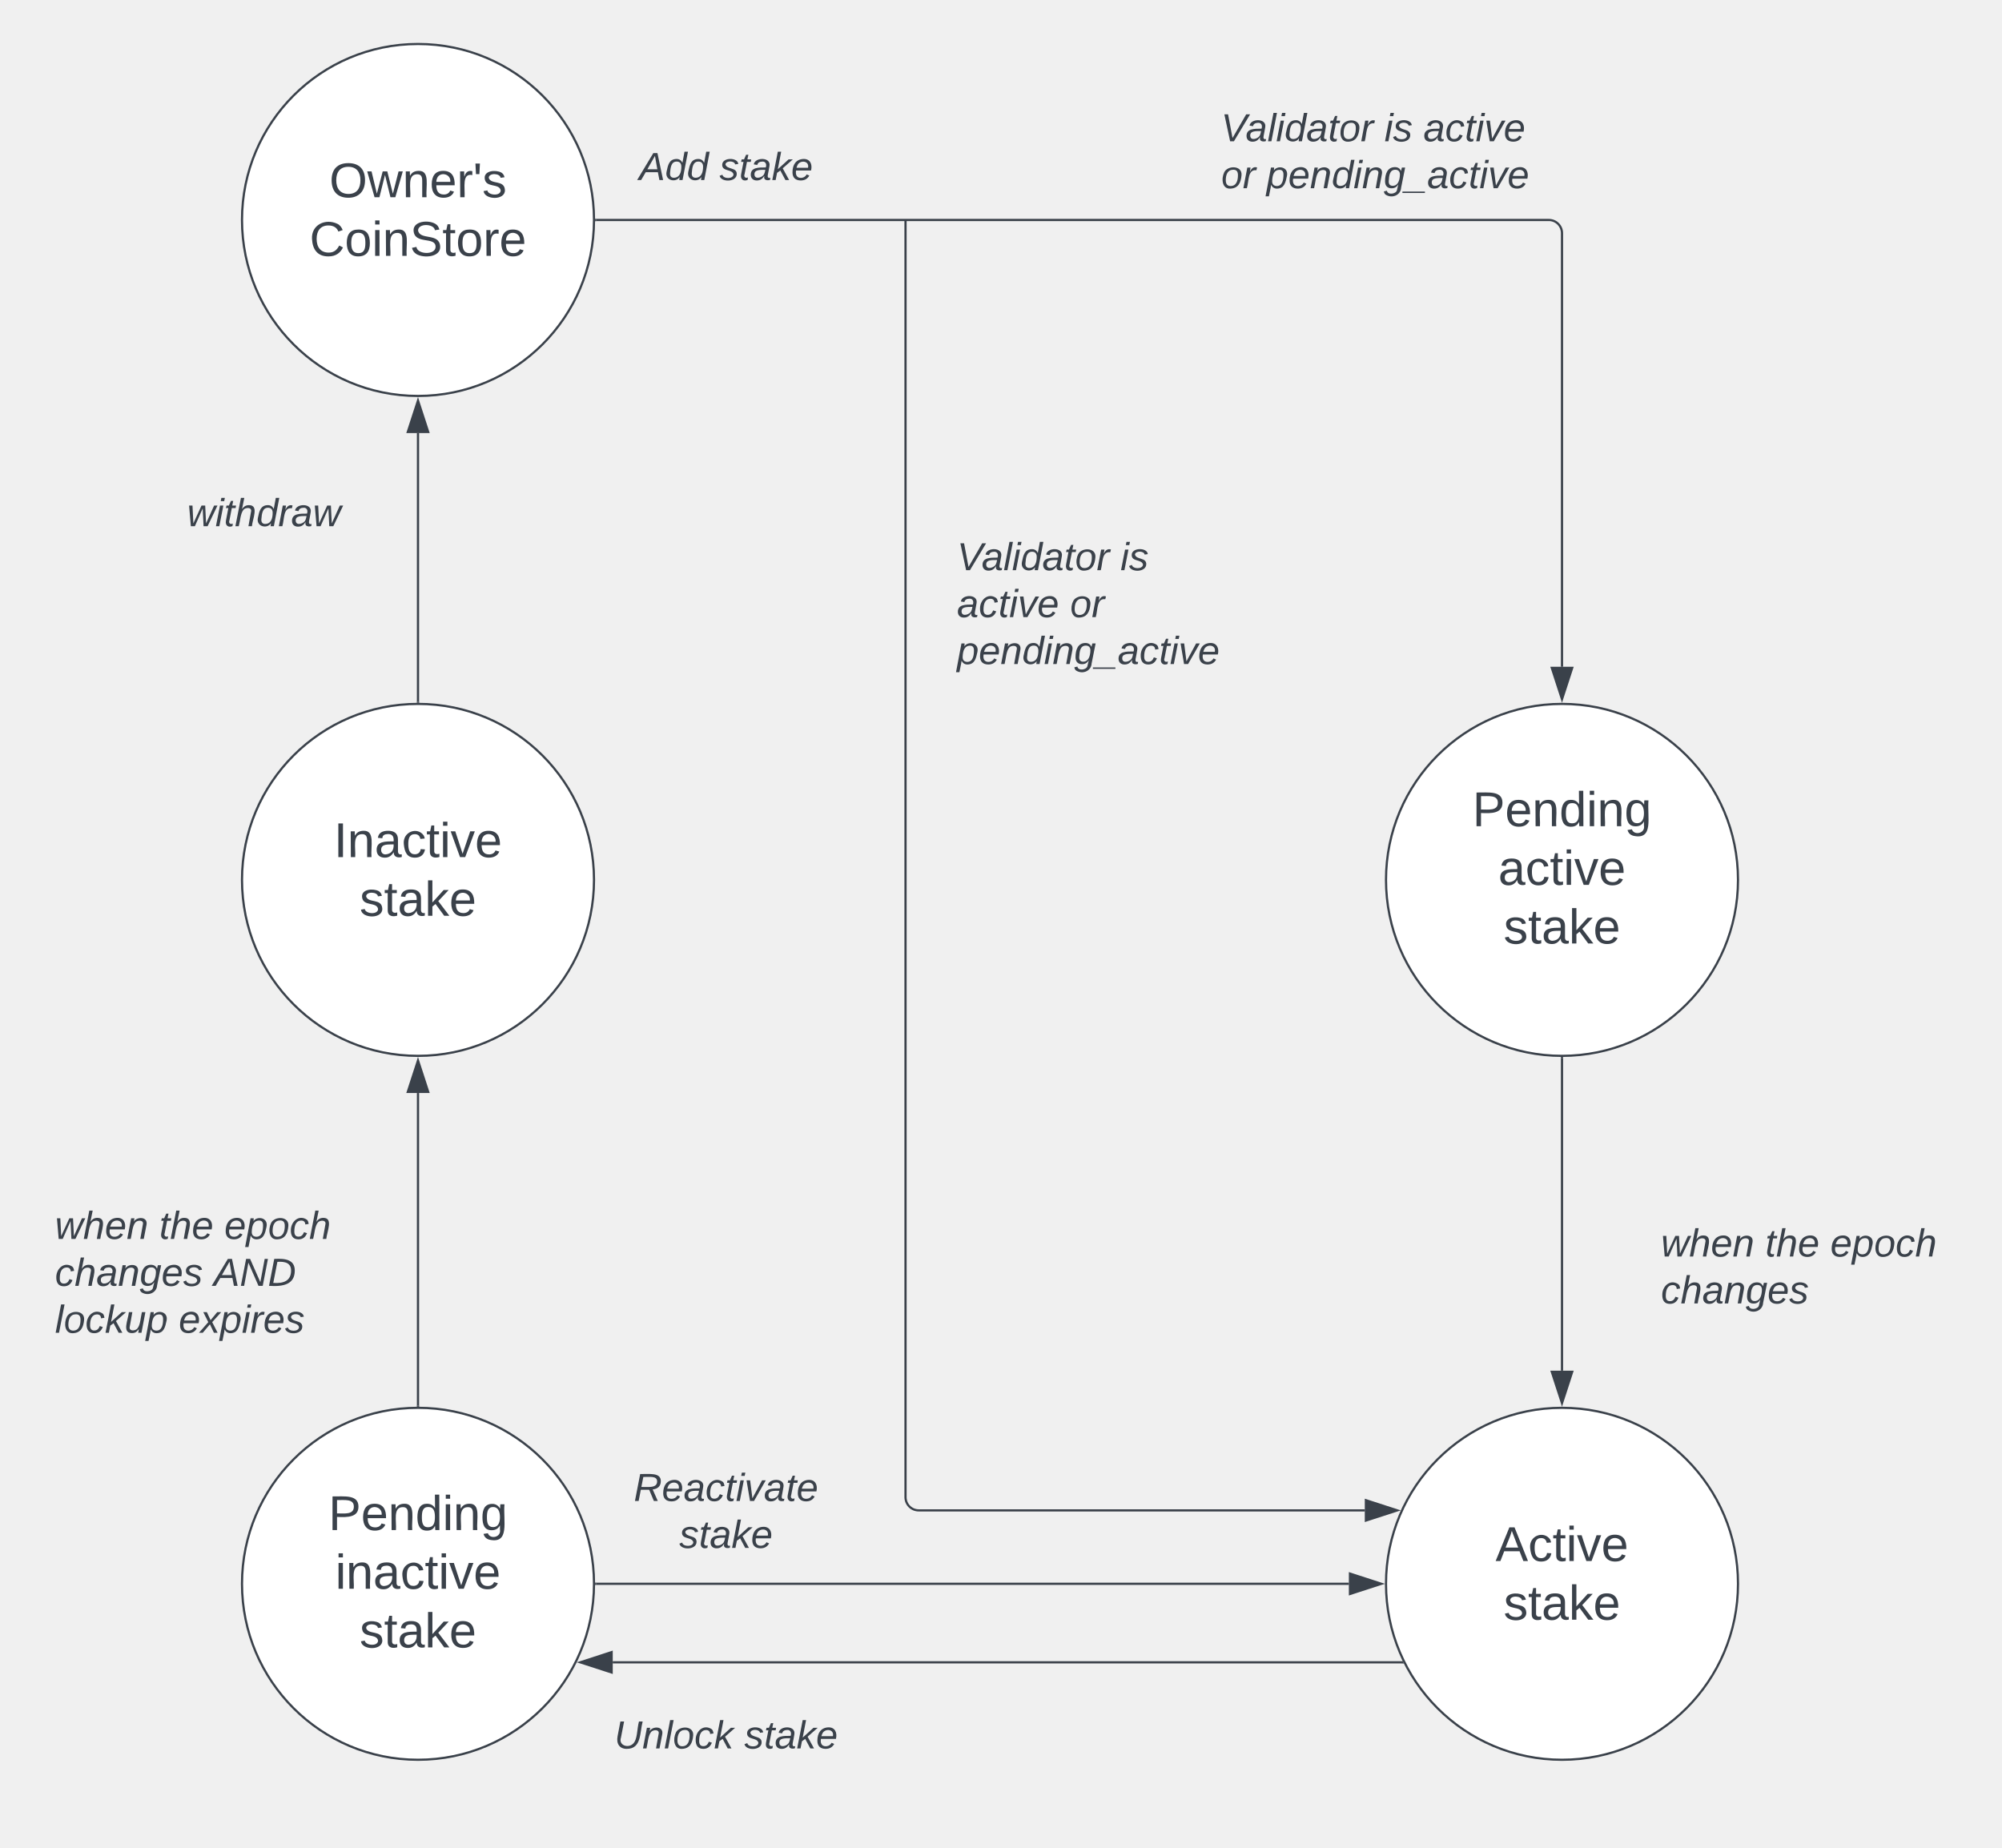
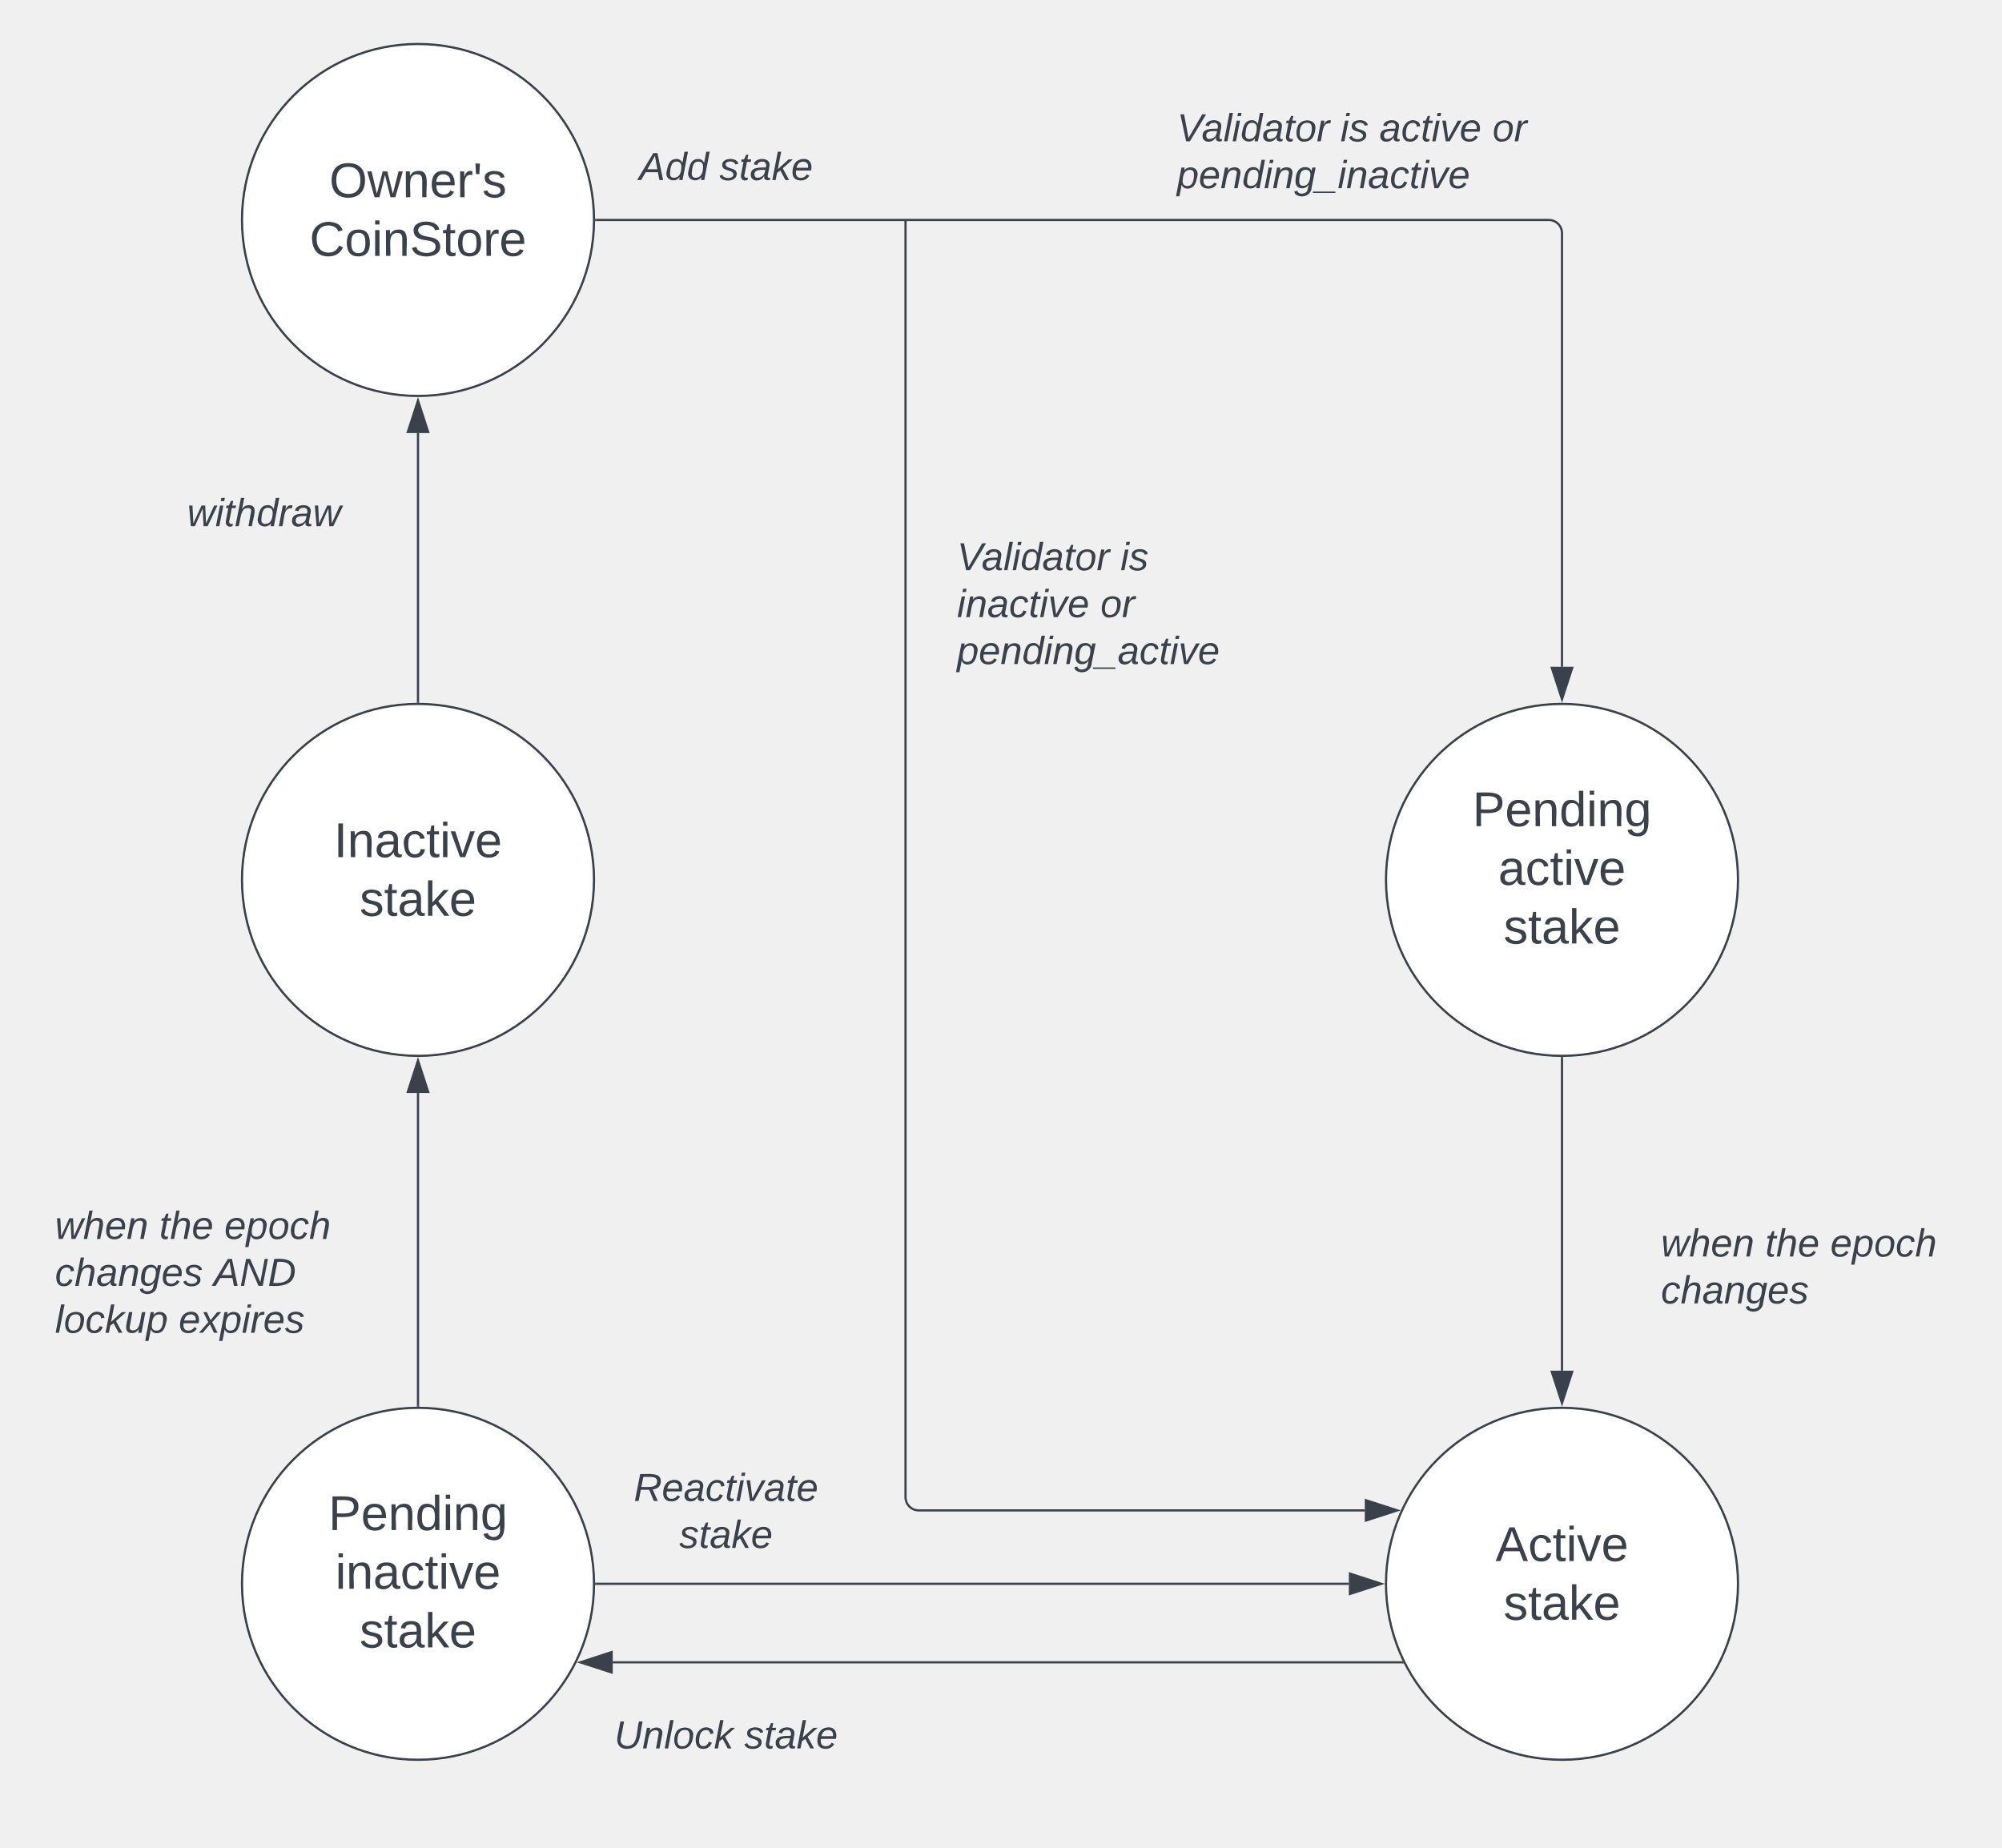
<svg xmlns="http://www.w3.org/2000/svg" xmlns:ns1="lucid" xmlns:xlink="http://www.w3.org/1999/xlink" width="910" height="840">
  <g transform="translate(-430 -160)" ns1:page-tab-id="0_0">
    <path d="M700 260c0 44.18-35.82 80-80 80s-80-35.82-80-80 35.82-80 80-80 80 35.82 80 80z" stroke="#3a414a" fill="#fff" />
    <use xlink:href="#a" transform="matrix(1,0,0,1,545,185) translate(34.69136 64.65278)" />
    <use xlink:href="#b" transform="matrix(1,0,0,1,545,185) translate(25.70988 91.31944)" />
    <path d="M1220 560c0 44.18-35.82 80-80 80s-80-35.82-80-80 35.82-80 80-80 80 35.82 80 80z" stroke="#3a414a" fill="#fff" />
    <use xlink:href="#c" transform="matrix(1,0,0,1,1065,485) translate(34.29512 50.59028)" />
    <use xlink:href="#d" transform="matrix(1,0,0,1,1065,485) translate(46.01852 77.25694)" />
    <use xlink:href="#e" transform="matrix(1,0,0,1,1065,485) translate(48.46179 103.9236)" />
    <path d="M700 560c0 44.18-35.82 80-80 80s-80-35.82-80-80 35.82-80 80-80 80 35.82 80 80z" stroke="#3a414a" fill="#fff" />
    <use xlink:href="#f" transform="matrix(1,0,0,1,545,485) translate(36.75926 64.65278)" />
    <use xlink:href="#e" transform="matrix(1,0,0,1,545,485) translate(48.45679 91.31944)" />
    <path d="M701 260h433a6 6 0 0 1 6 6v197.12" stroke="#3a414a" fill="none" />
-     <path d="M701 260.5h-.52l.02-.5v-.5h.5z" stroke="#3a414a" stroke-width=".05" fill="#3a414a" />
-     <path d="M1140 477.88l-4.64-14.26h9.28z" stroke="#3a414a" fill="#3a414a" />
+     <path d="M701 260.5h-.5v-1h.5z" stroke="#3a414a" stroke-width=".05" fill="#3a414a" />
+     <path d="M1140 477.88l-4.63-14.26h9.27z" stroke="#3a414a" fill="#3a414a" />
    <path d="M700 213a6 6 0 0 1 6-6h108a6 6 0 0 1 6 6v48a6 6 0 0 1-6 6H706a6 6 0 0 1-6-6z" stroke="#000" stroke-opacity="0" fill="#fff" fill-opacity="0" />
    <use xlink:href="#g" transform="matrix(1,0,0,1,705,212) translate(15.49383 29.84722)" />
    <use xlink:href="#h" transform="matrix(1,0,0,1,705,212) translate(52.03704 29.84722)" />
    <path d="M620 479V356.88" stroke="#3a414a" fill="none" />
-     <path d="M620.5 479.52l-.5-.02h-.5v-.5h1z" stroke="#3a414a" stroke-width=".05" fill="#3a414a" />
-     <path d="M620 342.12l4.64 14.26h-9.28z" stroke="#3a414a" fill="#3a414a" />
+     <path d="M620.5 479.5h-1v-.5h1z" stroke="#3a414a" stroke-width=".05" fill="#3a414a" />
+     <path d="M620 342.12l4.63 14.26h-9.26z" stroke="#3a414a" fill="#3a414a" />
    <path d="M1180 706a6 6 0 0 1 6-6h128a6 6 0 0 1 6 6v62a6 6 0 0 1-6 6h-128a6 6 0 0 1-6-6z" stroke="#000" stroke-opacity="0" fill="#fff" fill-opacity="0" />
    <use xlink:href="#i" transform="matrix(1,0,0,1,1185,705) translate(0 26.22222)" />
    <use xlink:href="#j" transform="matrix(1,0,0,1,1185,705) translate(47.35802 26.22222)" />
    <use xlink:href="#k" transform="matrix(1,0,0,1,1185,705) translate(76.98765 26.22222)" />
    <use xlink:href="#l" transform="matrix(1,0,0,1,1185,705) translate(0 47.55556)" />
    <path d="M450 366a6 6 0 0 1 6-6h128a6 6 0 0 1 6 6v62a6 6 0 0 1-6 6H456a6 6 0 0 1-6-6z" stroke="#000" stroke-opacity="0" fill="#fff" fill-opacity="0" />
    <use xlink:href="#m" transform="matrix(1,0,0,1,455,365) translate(60.07407 34.22222)" />
    <path d="M1220 880c0 44.18-35.82 80-80 80s-80-35.82-80-80 35.82-80 80-80 80 35.82 80 80z" stroke="#3a414a" fill="#fff" />
    <use xlink:href="#n" transform="matrix(1,0,0,1,1065,805) translate(44.78395 64.65278)" />
    <use xlink:href="#e" transform="matrix(1,0,0,1,1065,805) translate(48.45679 91.31944)" />
    <path d="M700 880c0 44.18-35.82 80-80 80s-80-35.82-80-80 35.82-80 80-80 80 35.82 80 80z" stroke="#3a414a" fill="#fff" />
    <use xlink:href="#o" transform="matrix(1,0,0,1,545,805) translate(34.29512 50.59028)" />
    <use xlink:href="#p" transform="matrix(1,0,0,1,545,805) translate(37.40741 77.25694)" />
    <use xlink:href="#e" transform="matrix(1,0,0,1,545,805) translate(48.46179 103.9236)" />
    <path d="M1140 641v142.12" stroke="#3a414a" fill="none" />
-     <path d="M1140 640.5h.5v.5h-1v-.52z" stroke="#3a414a" stroke-width=".05" fill="#3a414a" />
-     <path d="M1140 797.88l-4.64-14.26h9.28z" stroke="#3a414a" fill="#3a414a" />
+     <path d="M1140 640.5h.5v.5h-1v-.5z" stroke="#3a414a" stroke-width=".05" fill="#3a414a" />
+     <path d="M1140 797.88l-4.63-14.26h9.27z" stroke="#3a414a" fill="#3a414a" />
    <path d="M1067.35 915.7H708.52" stroke="#3a414a" fill="none" />
-     <path d="M1068.1 916.2h-.76v-1h.25z" stroke="#3a414a" stroke-width=".05" fill="#3a414a" />
-     <path d="M693.76 915.7l14.26-4.65v9.27z" stroke="#3a414a" fill="#3a414a" />
+     <path d="M1068.1 916.2h-.76v-1h.26z" stroke="#3a414a" stroke-width=".05" fill="#3a414a" />
+     <path d="M693.75 915.7l14.27-4.65v9.27z" stroke="#3a414a" fill="#3a414a" />
    <path d="M701 880h342.12" stroke="#3a414a" fill="none" />
-     <path d="M701 880.5h-.52l.02-.5v-.5h.5z" stroke="#3a414a" stroke-width=".05" fill="#3a414a" />
-     <path d="M1057.88 880l-14.26 4.64v-9.28z" stroke="#3a414a" fill="#3a414a" />
+     <path d="M701 880.5h-.5v-1h.5z" stroke="#3a414a" stroke-width=".05" fill="#3a414a" />
+     <path d="M1057.88 880l-14.26 4.63v-9.26z" stroke="#3a414a" fill="#3a414a" />
    <path d="M841.6 260.5v580.13a6 6 0 0 0 6 6h202.76M841.6 260.5v-.5" stroke="#3a414a" fill="none" />
-     <path d="M1065.12 846.63l-14.26 4.63V842z" stroke="#3a414a" fill="#3a414a" />
-     <path d="M980 199a6 6 0 0 1 6-6h148a6 6 0 0 1 6 6v62a6 6 0 0 1-6 6H986a6 6 0 0 1-6-6z" stroke="#000" stroke-opacity="0" fill="#fff" fill-opacity="0" />
-     <use xlink:href="#q" transform="matrix(1,0,0,1,985,198) translate(0 26.22222)" />
-     <use xlink:href="#r" transform="matrix(1,0,0,1,985,198) translate(74.2716 26.22222)" />
-     <use xlink:href="#s" transform="matrix(1,0,0,1,985,198) translate(92 26.22222)" />
-     <use xlink:href="#t" transform="matrix(1,0,0,1,985,198) translate(0 47.55556)" />
-     <use xlink:href="#u" transform="matrix(1,0,0,1,985,198) translate(20.69136 47.55556)" />
+     <path d="M1065.13 846.63l-14.27 4.63V842z" stroke="#3a414a" fill="#3a414a" />
+     <path d="M960 199a6 6 0 0 1 6-6h168a6 6 0 0 1 6 6v62a6 6 0 0 1-6 6H966a6 6 0 0 1-6-6z" stroke="#000" stroke-opacity="0" fill="#fff" fill-opacity="0" />
+     <use xlink:href="#q" transform="matrix(1,0,0,1,965,198) translate(0 26.22222)" />
+     <use xlink:href="#r" transform="matrix(1,0,0,1,965,198) translate(74.2716 26.22222)" />
+     <use xlink:href="#s" transform="matrix(1,0,0,1,965,198) translate(92 26.22222)" />
+     <use xlink:href="#t" transform="matrix(1,0,0,1,965,198) translate(143.3086 26.22222)" />
+     <use xlink:href="#u" transform="matrix(1,0,0,1,965,198) translate(0 47.55556)" />
    <path d="M860 406a6 6 0 0 1 6-6h108a6 6 0 0 1 6 6v62a6 6 0 0 1-6 6H866a6 6 0 0 1-6-6z" stroke="#000" stroke-opacity="0" fill="#fff" fill-opacity="0" />
    <g>
      <use xlink:href="#q" transform="matrix(1,0,0,1,865,405) translate(0 14.22222)" />
      <use xlink:href="#v" transform="matrix(1,0,0,1,865,405) translate(74.2716 14.22222)" />
      <use xlink:href="#w" transform="matrix(1,0,0,1,865,405) translate(0 35.55556)" />
-       <use xlink:href="#x" transform="matrix(1,0,0,1,865,405) translate(51.30864 35.55556)" />
-       <use xlink:href="#u" transform="matrix(1,0,0,1,865,405) translate(0 56.88889)" />
+       <use xlink:href="#t" transform="matrix(1,0,0,1,865,405) translate(65.08642 35.55556)" />
+       <use xlink:href="#x" transform="matrix(1,0,0,1,865,405) translate(0 56.88889)" />
    </g>
    <path d="M450 706a6 6 0 0 1 6-6h128a6 6 0 0 1 6 6v62a6 6 0 0 1-6 6H456a6 6 0 0 1-6-6z" stroke="#000" stroke-opacity="0" fill="#fff" fill-opacity="0" />
    <g>
      <use xlink:href="#i" transform="matrix(1,0,0,1,455,705) translate(0 18.22222)" />
      <use xlink:href="#j" transform="matrix(1,0,0,1,455,705) translate(47.35802 18.22222)" />
      <use xlink:href="#k" transform="matrix(1,0,0,1,455,705) translate(76.98765 18.22222)" />
      <use xlink:href="#y" transform="matrix(1,0,0,1,455,705) translate(0 39.55556)" />
      <use xlink:href="#z" transform="matrix(1,0,0,1,455,705) translate(72.09877 39.55556)" />
      <use xlink:href="#A" transform="matrix(1,0,0,1,455,705) translate(0 60.88889)" />
      <use xlink:href="#B" transform="matrix(1,0,0,1,455,705) translate(56.24691 60.88889)" />
    </g>
    <path d="M620 799V656.88" stroke="#3a414a" fill="none" />
-     <path d="M620.5 799.52l-.5-.02h-.5v-.5h1z" stroke="#3a414a" stroke-width=".05" fill="#3a414a" />
-     <path d="M620 642.12l4.64 14.26h-9.28z" stroke="#3a414a" fill="#3a414a" />
+     <path d="M620.5 799.5h-1v-.5h1z" stroke="#3a414a" stroke-width=".05" fill="#3a414a" />
+     <path d="M620 642.12l4.63 14.26h-9.26z" stroke="#3a414a" fill="#3a414a" />
    <path d="M700 826a6 6 0 0 1 6-6h108a6 6 0 0 1 6 6v48a6 6 0 0 1-6 6H706a6 6 0 0 1-6-6z" stroke="#000" stroke-opacity="0" fill="#fff" fill-opacity="0" />
    <g>
      <use xlink:href="#C" transform="matrix(1,0,0,1,705,825) translate(13.07407 17.34722)" />
      <use xlink:href="#h" transform="matrix(1,0,0,1,705,825) translate(33.76543 38.68056)" />
    </g>
    <path d="M700 926a6 6 0 0 1 6-6h108a6 6 0 0 1 6 6v48a6 6 0 0 1-6 6H706a6 6 0 0 1-6-6z" stroke="#000" stroke-opacity="0" fill="#fff" fill-opacity="0" />
    <g>
      <use xlink:href="#D" transform="matrix(1,0,0,1,705,925) translate(4.185185 29.84722)" />
      <use xlink:href="#h" transform="matrix(1,0,0,1,705,925) translate(63.34568 29.84722)" />
    </g>
    <defs>
      <path fill="#3a414a" d="M140-251c81 0 123 46 123 126C263-46 219 4 140 4 59 4 17-45 17-125s42-126 123-126zm0 227c63 0 89-41 89-101s-29-99-89-99c-61 0-89 39-89 99S79-25 140-24" id="E" />
      <path fill="#3a414a" d="M206 0h-36l-40-164L89 0H53L-1-190h32L70-26l43-164h34l41 164 42-164h31" id="F" />
      <path fill="#3a414a" d="M117-194c89-4 53 116 60 194h-32v-121c0-31-8-49-39-48C34-167 62-67 57 0H25l-1-190h30c1 10-1 24 2 32 11-22 29-35 61-36" id="G" />
      <path fill="#3a414a" d="M100-194c63 0 86 42 84 106H49c0 40 14 67 53 68 26 1 43-12 49-29l28 8c-11 28-37 45-77 45C44 4 14-33 15-96c1-61 26-98 85-98zm52 81c6-60-76-77-97-28-3 7-6 17-6 28h103" id="H" />
      <path fill="#3a414a" d="M114-163C36-179 61-72 57 0H25l-1-190h30c1 12-1 29 2 39 6-27 23-49 58-41v29" id="I" />
      <path fill="#3a414a" d="M47-170H22l-4-78h33" id="J" />
      <path fill="#3a414a" d="M135-143c-3-34-86-38-87 0 15 53 115 12 119 90S17 21 10-45l28-5c4 36 97 45 98 0-10-56-113-15-118-90-4-57 82-63 122-42 12 7 21 19 24 35" id="K" />
      <g id="a">
        <use transform="matrix(0.0617284,0,0,0.0617284,0,0)" xlink:href="#E" />
        <use transform="matrix(0.0617284,0,0,0.0617284,17.28395,0)" xlink:href="#F" />
        <use transform="matrix(0.0617284,0,0,0.0617284,33.2716,0)" xlink:href="#G" />
        <use transform="matrix(0.0617284,0,0,0.0617284,45.61728,0)" xlink:href="#H" />
        <use transform="matrix(0.0617284,0,0,0.0617284,57.96296,0)" xlink:href="#I" />
        <use transform="matrix(0.0617284,0,0,0.0617284,65.30864,0)" xlink:href="#J" />
        <use transform="matrix(0.0617284,0,0,0.0617284,69.50617,0)" xlink:href="#K" />
      </g>
      <path fill="#3a414a" d="M212-179c-10-28-35-45-73-45-59 0-87 40-87 99 0 60 29 101 89 101 43 0 62-24 78-52l27 14C228-24 195 4 139 4 59 4 22-46 18-125c-6-104 99-153 187-111 19 9 31 26 39 46" id="L" />
      <path fill="#3a414a" d="M100-194c62-1 85 37 85 99 1 63-27 99-86 99S16-35 15-95c0-66 28-99 85-99zM99-20c44 1 53-31 53-75 0-43-8-75-51-75s-53 32-53 75 10 74 51 75" id="M" />
      <path fill="#3a414a" d="M24-231v-30h32v30H24zM24 0v-190h32V0H24" id="N" />
      <path fill="#3a414a" d="M185-189c-5-48-123-54-124 2 14 75 158 14 163 119 3 78-121 87-175 55-17-10-28-26-33-46l33-7c5 56 141 63 141-1 0-78-155-14-162-118-5-82 145-84 179-34 5 7 8 16 11 25" id="O" />
      <path fill="#3a414a" d="M59-47c-2 24 18 29 38 22v24C64 9 27 4 27-40v-127H5v-23h24l9-43h21v43h35v23H59v120" id="P" />
      <g id="b">
        <use transform="matrix(0.0617284,0,0,0.0617284,0,0)" xlink:href="#L" />
        <use transform="matrix(0.0617284,0,0,0.0617284,15.98765,0)" xlink:href="#M" />
        <use transform="matrix(0.0617284,0,0,0.0617284,28.33333,0)" xlink:href="#N" />
        <use transform="matrix(0.0617284,0,0,0.0617284,33.20988,0)" xlink:href="#G" />
        <use transform="matrix(0.0617284,0,0,0.0617284,45.55556,0)" xlink:href="#O" />
        <use transform="matrix(0.0617284,0,0,0.0617284,60.37037,0)" xlink:href="#P" />
        <use transform="matrix(0.0617284,0,0,0.0617284,66.54321,0)" xlink:href="#M" />
        <use transform="matrix(0.0617284,0,0,0.0617284,78.88889,0)" xlink:href="#I" />
        <use transform="matrix(0.0617284,0,0,0.0617284,86.23457,0)" xlink:href="#H" />
      </g>
      <path fill="#3a414a" d="M30-248c87 1 191-15 191 75 0 78-77 80-158 76V0H30v-248zm33 125c57 0 124 11 124-50 0-59-68-47-124-48v98" id="Q" />
      <path fill="#3a414a" d="M85-194c31 0 48 13 60 33l-1-100h32l1 261h-30c-2-10 0-23-3-31C134-8 116 4 85 4 32 4 16-35 15-94c0-66 23-100 70-100zm9 24c-40 0-46 34-46 75 0 40 6 74 45 74 42 0 51-32 51-76 0-42-9-74-50-73" id="R" />
      <path fill="#3a414a" d="M177-190C167-65 218 103 67 71c-23-6-38-20-44-43l32-5c15 47 100 32 89-28v-30C133-14 115 1 83 1 29 1 15-40 15-95c0-56 16-97 71-98 29-1 48 16 59 35 1-10 0-23 2-32h30zM94-22c36 0 50-32 50-73 0-42-14-75-50-75-39 0-46 34-46 75s6 73 46 73" id="S" />
      <g id="c">
        <use transform="matrix(0.0617284,0,0,0.0617284,0,0)" xlink:href="#Q" />
        <use transform="matrix(0.0617284,0,0,0.0617284,14.81481,0)" xlink:href="#H" />
        <use transform="matrix(0.0617284,0,0,0.0617284,27.16049,0)" xlink:href="#G" />
        <use transform="matrix(0.0617284,0,0,0.0617284,39.50617,0)" xlink:href="#R" />
        <use transform="matrix(0.0617284,0,0,0.0617284,51.85185,0)" xlink:href="#N" />
        <use transform="matrix(0.0617284,0,0,0.0617284,56.7284,0)" xlink:href="#G" />
        <use transform="matrix(0.0617284,0,0,0.0617284,69.07407,0)" xlink:href="#S" />
      </g>
      <path fill="#3a414a" d="M141-36C126-15 110 5 73 4 37 3 15-17 15-53c-1-64 63-63 125-63 3-35-9-54-41-54-24 1-41 7-42 31l-33-3c5-37 33-52 76-52 45 0 72 20 72 64v82c-1 20 7 32 28 27v20c-31 9-61-2-59-35zM48-53c0 20 12 33 32 33 41-3 63-29 60-74-43 2-92-5-92 41" id="T" />
      <path fill="#3a414a" d="M96-169c-40 0-48 33-48 73s9 75 48 75c24 0 41-14 43-38l32 2c-6 37-31 61-74 61-59 0-76-41-82-99-10-93 101-131 147-64 4 7 5 14 7 22l-32 3c-4-21-16-35-41-35" id="U" />
      <path fill="#3a414a" d="M108 0H70L1-190h34L89-25l56-165h34" id="V" />
      <g id="d">
        <use transform="matrix(0.0617284,0,0,0.0617284,0,0)" xlink:href="#T" />
        <use transform="matrix(0.0617284,0,0,0.0617284,12.34568,0)" xlink:href="#U" />
        <use transform="matrix(0.0617284,0,0,0.0617284,23.45679,0)" xlink:href="#P" />
        <use transform="matrix(0.0617284,0,0,0.0617284,29.62963,0)" xlink:href="#N" />
        <use transform="matrix(0.0617284,0,0,0.0617284,34.50617,0)" xlink:href="#V" />
        <use transform="matrix(0.0617284,0,0,0.0617284,45.61728,0)" xlink:href="#H" />
      </g>
      <path fill="#3a414a" d="M143 0L79-87 56-68V0H24v-261h32v163l83-92h37l-77 82L181 0h-38" id="W" />
      <g id="e">
        <use transform="matrix(0.0617284,0,0,0.0617284,0,0)" xlink:href="#K" />
        <use transform="matrix(0.0617284,0,0,0.0617284,11.11111,0)" xlink:href="#P" />
        <use transform="matrix(0.0617284,0,0,0.0617284,17.28395,0)" xlink:href="#T" />
        <use transform="matrix(0.0617284,0,0,0.0617284,29.62963,0)" xlink:href="#W" />
        <use transform="matrix(0.0617284,0,0,0.0617284,40.74074,0)" xlink:href="#H" />
      </g>
      <path fill="#3a414a" d="M33 0v-248h34V0H33" id="X" />
      <g id="f">
        <use transform="matrix(0.0617284,0,0,0.0617284,0,0)" xlink:href="#X" />
        <use transform="matrix(0.0617284,0,0,0.0617284,6.17284,0)" xlink:href="#G" />
        <use transform="matrix(0.0617284,0,0,0.0617284,18.51852,0)" xlink:href="#T" />
        <use transform="matrix(0.0617284,0,0,0.0617284,30.8642,0)" xlink:href="#U" />
        <use transform="matrix(0.0617284,0,0,0.0617284,41.97531,0)" xlink:href="#P" />
        <use transform="matrix(0.0617284,0,0,0.0617284,48.14815,0)" xlink:href="#N" />
        <use transform="matrix(0.0617284,0,0,0.0617284,53.02469,0)" xlink:href="#V" />
        <use transform="matrix(0.0617284,0,0,0.0617284,64.1358,0)" xlink:href="#H" />
      </g>
      <path fill="#3a414a" d="M187 0l-14-72H61L19 0h-37l149-248h38L221 0h-34zm-19-99l-22-123L76-99h92" id="Y" />
      <path fill="#3a414a" d="M133-28C103 26-5 8 13-77c13-62 24-115 90-117 29-1 46 15 56 35l19-102h32L160 0h-30zM45-64c-2 27 10 43 35 43 54-1 69-50 69-103 0-29-15-46-42-46-53-1-58 58-62 106" id="Z" />
      <g id="g">
        <use transform="matrix(0.04938272,0,0,0.04938272,0,0)" xlink:href="#Y" />
        <use transform="matrix(0.04938272,0,0,0.04938272,11.85185,0)" xlink:href="#Z" />
        <use transform="matrix(0.04938272,0,0,0.04938272,21.7284,0)" xlink:href="#Z" />
      </g>
      <path fill="#3a414a" d="M55-144c13 50 104 24 104 88C159 21 15 23 1-39l26-10c6 40 102 42 102-4-13-50-104-23-104-87 0-71 143-71 148-8l-29 4c-5-35-85-37-89 0" id="aa" />
      <path fill="#3a414a" d="M51-54c-9 22 5 41 31 30L79-1C43 14 10-4 19-52l22-115H19l5-23h22l19-43h21l-9 43h35l-4 23H73" id="ab" />
      <path fill="#3a414a" d="M165-48c-4 18 1 34 23 27l-3 20c-29 8-62 0-52-35h-2C116-14 99 4 63 4 30 4 8-16 8-49c0-68 71-67 138-67 10-26 0-56-31-54-26 1-42 9-47 31l-32-5c8-67 160-71 144 15-5 28-9 54-15 81zM42-50c3 52 80 24 89-6 7-12 7-24 11-38-47 1-103-4-100 44" id="ac" />
      <path fill="#3a414a" d="M127 0L80-88 50-66 37 0H6l51-261h31L57-100l99-90h39l-93 82L161 0h-34" id="ad" />
      <path fill="#3a414a" d="M111-194c62-3 86 47 72 106H45c-7 38 6 69 45 68 27-1 43-14 53-32l24 11C152-15 129 4 87 4 38 3 12-23 12-71c0-70 32-119 99-123zm44 81c14-66-71-72-95-28-4 8-8 17-11 28h106" id="ae" />
      <g id="h">
        <use transform="matrix(0.04938272,0,0,0.04938272,0,0)" xlink:href="#aa" />
        <use transform="matrix(0.04938272,0,0,0.04938272,8.888889,0)" xlink:href="#ab" />
        <use transform="matrix(0.04938272,0,0,0.04938272,13.82716,0)" xlink:href="#ac" />
        <use transform="matrix(0.04938272,0,0,0.04938272,23.7037,0)" xlink:href="#ad" />
        <use transform="matrix(0.04938272,0,0,0.04938272,32.59259,0)" xlink:href="#ae" />
      </g>
      <path fill="#3a414a" d="M188 0h-37l-8-164L71 0H34L18-190h31l8 164 75-164h34l8 164 74-164h31" id="af" />
      <path fill="#3a414a" d="M67-158c15-20 31-36 64-36 94 0 33 127 27 194h-32l25-140c3-38-53-32-70-12C52-117 51-51 37 0H6l51-261h31" id="ag" />
      <path fill="#3a414a" d="M67-158c22-48 132-52 116 29L158 0h-32l25-140c3-38-53-32-70-12C52-117 51-52 38 0H6l36-190h30" id="ah" />
      <g id="i">
        <use transform="matrix(0.04938272,0,0,0.04938272,0,0)" xlink:href="#af" />
        <use transform="matrix(0.04938272,0,0,0.04938272,12.79012,0)" xlink:href="#ag" />
        <use transform="matrix(0.04938272,0,0,0.04938272,22.66667,0)" xlink:href="#ae" />
        <use transform="matrix(0.04938272,0,0,0.04938272,32.54321,0)" xlink:href="#ah" />
      </g>
      <g id="j">
        <use transform="matrix(0.04938272,0,0,0.04938272,0,0)" xlink:href="#ab" />
        <use transform="matrix(0.04938272,0,0,0.04938272,4.938272,0)" xlink:href="#ag" />
        <use transform="matrix(0.04938272,0,0,0.04938272,14.81481,0)" xlink:href="#ae" />
      </g>
      <path fill="#3a414a" d="M67-162c32-53 139-36 121 50C175-51 163 2 97 4 68 4 52-11 42-31 38 6 28 39 22 75H-9l50-265h29c-1 10 0 20-3 28zm89 36c0-26-10-43-35-43-54 0-67 50-69 103-1 29 14 45 42 46 53 0 62-58 62-106" id="ai" />
      <path fill="#3a414a" d="M30-147c31-64 166-65 159 27C183-49 158 1 86 4 9 8 1-88 30-147zM88-20c53 0 68-48 68-100 0-31-11-51-44-50-52 1-68 46-68 97 0 32 13 53 44 53" id="aj" />
      <path fill="#3a414a" d="M44-68c0 29 11 47 38 47 30 0 42-19 51-41l28 9C148-21 126 4 82 4 31 4 10-29 12-85c3-77 74-140 146-93 12 8 15 23 18 40l-31 5c-1-22-13-36-36-36-52 0-65 49-65 101" id="ak" />
      <g id="k">
        <use transform="matrix(0.04938272,0,0,0.04938272,0,0)" xlink:href="#ae" />
        <use transform="matrix(0.04938272,0,0,0.04938272,9.876543,0)" xlink:href="#ai" />
        <use transform="matrix(0.04938272,0,0,0.04938272,19.75309,0)" xlink:href="#aj" />
        <use transform="matrix(0.04938272,0,0,0.04938272,29.62963,0)" xlink:href="#ak" />
        <use transform="matrix(0.04938272,0,0,0.04938272,38.51852,0)" xlink:href="#ag" />
      </g>
      <path fill="#3a414a" d="M103-194c29 0 47 14 56 36 2-11 5-23 8-32h30L160-5C157 61 82 97 21 62 9 55 4 45 1 30l28-7c7 42 83 31 92-3 4-16 9-38 13-55-13 20-29 36-62 36-40 0-60-25-60-64 0-71 23-131 91-131zm4 24c-53 0-58 54-61 104-2 27 10 44 36 44 49 0 65-50 67-102 1-29-15-46-42-46" id="al" />
      <g id="l">
        <use transform="matrix(0.04938272,0,0,0.04938272,0,0)" xlink:href="#ak" />
        <use transform="matrix(0.04938272,0,0,0.04938272,8.888889,0)" xlink:href="#ag" />
        <use transform="matrix(0.04938272,0,0,0.04938272,18.76543,0)" xlink:href="#ac" />
        <use transform="matrix(0.04938272,0,0,0.04938272,28.64198,0)" xlink:href="#ah" />
        <use transform="matrix(0.04938272,0,0,0.04938272,38.51852,0)" xlink:href="#al" />
        <use transform="matrix(0.04938272,0,0,0.04938272,48.39506,0)" xlink:href="#ae" />
        <use transform="matrix(0.04938272,0,0,0.04938272,58.2716,0)" xlink:href="#aa" />
      </g>
      <path fill="#3a414a" d="M50-231l6-30h32l-6 30H50zM6 0l37-190h31L37 0H6" id="am" />
      <path fill="#3a414a" d="M66-151c12-25 30-51 66-40l-6 26C45-176 58-65 38 0H6l36-190h30" id="an" />
      <g id="m">
        <use transform="matrix(0.04938272,0,0,0.04938272,0,0)" xlink:href="#af" />
        <use transform="matrix(0.04938272,0,0,0.04938272,12.79012,0)" xlink:href="#am" />
        <use transform="matrix(0.04938272,0,0,0.04938272,16.69136,0)" xlink:href="#ab" />
        <use transform="matrix(0.04938272,0,0,0.04938272,21.62963,0)" xlink:href="#ag" />
        <use transform="matrix(0.04938272,0,0,0.04938272,31.50617,0)" xlink:href="#Z" />
        <use transform="matrix(0.04938272,0,0,0.04938272,41.38272,0)" xlink:href="#an" />
        <use transform="matrix(0.04938272,0,0,0.04938272,47.25926,0)" xlink:href="#ac" />
        <use transform="matrix(0.04938272,0,0,0.04938272,57.1358,0)" xlink:href="#af" />
      </g>
      <path fill="#3a414a" d="M205 0l-28-72H64L36 0H1l101-248h38L239 0h-34zm-38-99l-47-123c-12 45-31 82-46 123h93" id="ao" />
      <g id="n">
        <use transform="matrix(0.0617284,0,0,0.0617284,0,0)" xlink:href="#ao" />
        <use transform="matrix(0.0617284,0,0,0.0617284,14.81481,0)" xlink:href="#U" />
        <use transform="matrix(0.0617284,0,0,0.0617284,25.92593,0)" xlink:href="#P" />
        <use transform="matrix(0.0617284,0,0,0.0617284,32.09877,0)" xlink:href="#N" />
        <use transform="matrix(0.0617284,0,0,0.0617284,36.97531,0)" xlink:href="#V" />
        <use transform="matrix(0.0617284,0,0,0.0617284,48.08642,0)" xlink:href="#H" />
      </g>
      <g id="o">
        <use transform="matrix(0.0617284,0,0,0.0617284,0,0)" xlink:href="#Q" />
        <use transform="matrix(0.0617284,0,0,0.0617284,14.81481,0)" xlink:href="#H" />
        <use transform="matrix(0.0617284,0,0,0.0617284,27.16049,0)" xlink:href="#G" />
        <use transform="matrix(0.0617284,0,0,0.0617284,39.50617,0)" xlink:href="#R" />
        <use transform="matrix(0.0617284,0,0,0.0617284,51.85185,0)" xlink:href="#N" />
        <use transform="matrix(0.0617284,0,0,0.0617284,56.7284,0)" xlink:href="#G" />
        <use transform="matrix(0.0617284,0,0,0.0617284,69.07407,0)" xlink:href="#S" />
      </g>
      <g id="p">
        <use transform="matrix(0.0617284,0,0,0.0617284,0,0)" xlink:href="#N" />
        <use transform="matrix(0.0617284,0,0,0.0617284,4.876543,0)" xlink:href="#G" />
        <use transform="matrix(0.0617284,0,0,0.0617284,17.22222,0)" xlink:href="#T" />
        <use transform="matrix(0.0617284,0,0,0.0617284,29.5679,0)" xlink:href="#U" />
        <use transform="matrix(0.0617284,0,0,0.0617284,40.67901,0)" xlink:href="#P" />
        <use transform="matrix(0.0617284,0,0,0.0617284,46.85185,0)" xlink:href="#N" />
        <use transform="matrix(0.0617284,0,0,0.0617284,51.7284,0)" xlink:href="#V" />
        <use transform="matrix(0.0617284,0,0,0.0617284,62.83951,0)" xlink:href="#H" />
      </g>
      <path fill="#3a414a" d="M119 0H84L31-248h34l41 218 126-218h36" id="ap" />
      <path fill="#3a414a" d="M6 0l50-261h32L37 0H6" id="aq" />
      <g id="q">
        <use transform="matrix(0.04938272,0,0,0.04938272,0,0)" xlink:href="#ap" />
        <use transform="matrix(0.04938272,0,0,0.04938272,11.20988,0)" xlink:href="#ac" />
        <use transform="matrix(0.04938272,0,0,0.04938272,21.08642,0)" xlink:href="#aq" />
        <use transform="matrix(0.04938272,0,0,0.04938272,24.98765,0)" xlink:href="#am" />
        <use transform="matrix(0.04938272,0,0,0.04938272,28.88889,0)" xlink:href="#Z" />
        <use transform="matrix(0.04938272,0,0,0.04938272,38.76543,0)" xlink:href="#ac" />
        <use transform="matrix(0.04938272,0,0,0.04938272,48.64198,0)" xlink:href="#ab" />
        <use transform="matrix(0.04938272,0,0,0.04938272,53.58025,0)" xlink:href="#aj" />
        <use transform="matrix(0.04938272,0,0,0.04938272,63.45679,0)" xlink:href="#an" />
      </g>
      <g id="r">
        <use transform="matrix(0.04938272,0,0,0.04938272,0,0)" xlink:href="#am" />
        <use transform="matrix(0.04938272,0,0,0.04938272,3.901235,0)" xlink:href="#aa" />
      </g>
      <path fill="#3a414a" d="M89 0H52L20-190h33L74-25l89-165h34" id="ar" />
      <g id="s">
        <use transform="matrix(0.04938272,0,0,0.04938272,0,0)" xlink:href="#ac" />
        <use transform="matrix(0.04938272,0,0,0.04938272,9.876543,0)" xlink:href="#ak" />
        <use transform="matrix(0.04938272,0,0,0.04938272,18.76543,0)" xlink:href="#ab" />
        <use transform="matrix(0.04938272,0,0,0.04938272,23.7037,0)" xlink:href="#am" />
        <use transform="matrix(0.04938272,0,0,0.04938272,27.60494,0)" xlink:href="#ar" />
        <use transform="matrix(0.04938272,0,0,0.04938272,36.49383,0)" xlink:href="#ae" />
      </g>
      <g id="t">
        <use transform="matrix(0.04938272,0,0,0.04938272,0,0)" xlink:href="#aj" />
        <use transform="matrix(0.04938272,0,0,0.04938272,9.876543,0)" xlink:href="#an" />
      </g>
      <path fill="#3a414a" d="M-28 44V31h207v13H-28" id="as" />
      <g id="u">
        <use transform="matrix(0.04938272,0,0,0.04938272,0,0)" xlink:href="#ai" />
        <use transform="matrix(0.04938272,0,0,0.04938272,9.876543,0)" xlink:href="#ae" />
        <use transform="matrix(0.04938272,0,0,0.04938272,19.75309,0)" xlink:href="#ah" />
        <use transform="matrix(0.04938272,0,0,0.04938272,29.62963,0)" xlink:href="#Z" />
        <use transform="matrix(0.04938272,0,0,0.04938272,39.50617,0)" xlink:href="#am" />
        <use transform="matrix(0.04938272,0,0,0.04938272,43.40741,0)" xlink:href="#ah" />
        <use transform="matrix(0.04938272,0,0,0.04938272,53.28395,0)" xlink:href="#al" />
        <use transform="matrix(0.04938272,0,0,0.04938272,63.16049,0)" xlink:href="#as" />
+         <use transform="matrix(0.04938272,0,0,0.04938272,73.03704,0)" xlink:href="#am" />
+         <use transform="matrix(0.04938272,0,0,0.04938272,76.93827,0)" xlink:href="#ah" />
+         <use transform="matrix(0.04938272,0,0,0.04938272,86.81481,0)" xlink:href="#ac" />
+         <use transform="matrix(0.04938272,0,0,0.04938272,96.69136,0)" xlink:href="#ak" />
+         <use transform="matrix(0.04938272,0,0,0.04938272,105.5802,0)" xlink:href="#ab" />
+         <use transform="matrix(0.04938272,0,0,0.04938272,110.5185,0)" xlink:href="#am" />
+         <use transform="matrix(0.04938272,0,0,0.04938272,114.4198,0)" xlink:href="#ar" />
+         <use transform="matrix(0.04938272,0,0,0.04938272,123.3086,0)" xlink:href="#ae" />
+       </g>
+       <g id="v">
+         <use transform="matrix(0.04938272,0,0,0.04938272,0,0)" xlink:href="#am" />
+         <use transform="matrix(0.04938272,0,0,0.04938272,3.901235,0)" xlink:href="#aa" />
+       </g>
+       <g id="w">
+         <use transform="matrix(0.04938272,0,0,0.04938272,0,0)" xlink:href="#am" />
+         <use transform="matrix(0.04938272,0,0,0.04938272,3.901235,0)" xlink:href="#ah" />
+         <use transform="matrix(0.04938272,0,0,0.04938272,13.77778,0)" xlink:href="#ac" />
+         <use transform="matrix(0.04938272,0,0,0.04938272,23.65432,0)" xlink:href="#ak" />
+         <use transform="matrix(0.04938272,0,0,0.04938272,32.54321,0)" xlink:href="#ab" />
+         <use transform="matrix(0.04938272,0,0,0.04938272,37.48148,0)" xlink:href="#am" />
+         <use transform="matrix(0.04938272,0,0,0.04938272,41.38272,0)" xlink:href="#ar" />
+         <use transform="matrix(0.04938272,0,0,0.04938272,50.2716,0)" xlink:href="#ae" />
+       </g>
+       <g id="x">
+         <use transform="matrix(0.04938272,0,0,0.04938272,0,0)" xlink:href="#ai" />
+         <use transform="matrix(0.04938272,0,0,0.04938272,9.876543,0)" xlink:href="#ae" />
+         <use transform="matrix(0.04938272,0,0,0.04938272,19.75309,0)" xlink:href="#ah" />
+         <use transform="matrix(0.04938272,0,0,0.04938272,29.62963,0)" xlink:href="#Z" />
+         <use transform="matrix(0.04938272,0,0,0.04938272,39.50617,0)" xlink:href="#am" />
+         <use transform="matrix(0.04938272,0,0,0.04938272,43.40741,0)" xlink:href="#ah" />
+         <use transform="matrix(0.04938272,0,0,0.04938272,53.28395,0)" xlink:href="#al" />
+         <use transform="matrix(0.04938272,0,0,0.04938272,63.16049,0)" xlink:href="#as" />
        <use transform="matrix(0.04938272,0,0,0.04938272,73.03704,0)" xlink:href="#ac" />
        <use transform="matrix(0.04938272,0,0,0.04938272,82.91358,0)" xlink:href="#ak" />
        <use transform="matrix(0.04938272,0,0,0.04938272,91.80247,0)" xlink:href="#ab" />
        <use transform="matrix(0.04938272,0,0,0.04938272,96.74074,0)" xlink:href="#am" />
        <use transform="matrix(0.04938272,0,0,0.04938272,100.642,0)" xlink:href="#ar" />
        <use transform="matrix(0.04938272,0,0,0.04938272,109.5309,0)" xlink:href="#ae" />
-       </g>
-       <g id="v">
-         <use transform="matrix(0.04938272,0,0,0.04938272,0,0)" xlink:href="#am" />
-         <use transform="matrix(0.04938272,0,0,0.04938272,3.901235,0)" xlink:href="#aa" />
-       </g>
-       <g id="w">
-         <use transform="matrix(0.04938272,0,0,0.04938272,0,0)" xlink:href="#ac" />
-         <use transform="matrix(0.04938272,0,0,0.04938272,9.876543,0)" xlink:href="#ak" />
-         <use transform="matrix(0.04938272,0,0,0.04938272,18.76543,0)" xlink:href="#ab" />
-         <use transform="matrix(0.04938272,0,0,0.04938272,23.7037,0)" xlink:href="#am" />
-         <use transform="matrix(0.04938272,0,0,0.04938272,27.60494,0)" xlink:href="#ar" />
-         <use transform="matrix(0.04938272,0,0,0.04938272,36.49383,0)" xlink:href="#ae" />
-       </g>
-       <g id="x">
-         <use transform="matrix(0.04938272,0,0,0.04938272,0,0)" xlink:href="#aj" />
-         <use transform="matrix(0.04938272,0,0,0.04938272,9.876543,0)" xlink:href="#an" />
      </g>
      <g id="y">
        <use transform="matrix(0.04938272,0,0,0.04938272,0,0)" xlink:href="#ak" />
        <use transform="matrix(0.04938272,0,0,0.04938272,8.888889,0)" xlink:href="#ag" />
        <use transform="matrix(0.04938272,0,0,0.04938272,18.76543,0)" xlink:href="#ac" />
        <use transform="matrix(0.04938272,0,0,0.04938272,28.64198,0)" xlink:href="#ah" />
        <use transform="matrix(0.04938272,0,0,0.04938272,38.51852,0)" xlink:href="#al" />
        <use transform="matrix(0.04938272,0,0,0.04938272,48.39506,0)" xlink:href="#ae" />
        <use transform="matrix(0.04938272,0,0,0.04938272,58.2716,0)" xlink:href="#aa" />
      </g>
      <path fill="#3a414a" d="M173 0L80-213 41 0H11l48-248h37l94 214 40-214h30L212 0h-39" id="at" />
      <path fill="#3a414a" d="M248-139C247-14 144 9 11 0l48-248c105-6 190 8 189 109zm-34 0c1-70-52-87-126-82L50-27c98 7 163-21 164-112" id="au" />
      <g id="z">
        <use transform="matrix(0.04938272,0,0,0.04938272,0,0)" xlink:href="#Y" />
        <use transform="matrix(0.04938272,0,0,0.04938272,11.85185,0)" xlink:href="#at" />
        <use transform="matrix(0.04938272,0,0,0.04938272,24.64198,0)" xlink:href="#au" />
      </g>
      <path fill="#3a414a" d="M67 3c-93-2-31-127-26-193h32L48-50c-3 39 53 32 70 12 30-34 30-101 43-152h32L157 0h-30c1-10 6-24 4-33-14 20-29 37-64 36" id="av" />
      <g id="A">
        <use transform="matrix(0.04938272,0,0,0.04938272,0,0)" xlink:href="#aq" />
        <use transform="matrix(0.04938272,0,0,0.04938272,3.901235,0)" xlink:href="#aj" />
        <use transform="matrix(0.04938272,0,0,0.04938272,13.77778,0)" xlink:href="#ak" />
        <use transform="matrix(0.04938272,0,0,0.04938272,22.66667,0)" xlink:href="#ad" />
        <use transform="matrix(0.04938272,0,0,0.04938272,31.55556,0)" xlink:href="#av" />
        <use transform="matrix(0.04938272,0,0,0.04938272,41.4321,0)" xlink:href="#ai" />
      </g>
      <path fill="#3a414a" d="M124 0L87-78 21 0h-35l86-98-46-92h33l34 74 61-74h37l-83 92 50 98h-34" id="aw" />
      <g id="B">
        <use transform="matrix(0.04938272,0,0,0.04938272,0,0)" xlink:href="#ae" />
        <use transform="matrix(0.04938272,0,0,0.04938272,9.876543,0)" xlink:href="#aw" />
        <use transform="matrix(0.04938272,0,0,0.04938272,18.76543,0)" xlink:href="#ai" />
        <use transform="matrix(0.04938272,0,0,0.04938272,28.64198,0)" xlink:href="#am" />
        <use transform="matrix(0.04938272,0,0,0.04938272,32.54321,0)" xlink:href="#an" />
        <use transform="matrix(0.04938272,0,0,0.04938272,38.41975,0)" xlink:href="#ae" />
        <use transform="matrix(0.04938272,0,0,0.04938272,48.2963,0)" xlink:href="#aa" />
      </g>
      <path fill="#3a414a" d="M249-183c0 48-29 72-75 77L221 0h-36l-43-103H65L45 0H11l48-248c83 2 190-17 190 65zm-34 3c0-55-74-39-127-41l-18 92c63-1 145 13 145-51" id="ax" />
      <g id="C">
        <use transform="matrix(0.04938272,0,0,0.04938272,0,0)" xlink:href="#ax" />
        <use transform="matrix(0.04938272,0,0,0.04938272,12.79012,0)" xlink:href="#ae" />
        <use transform="matrix(0.04938272,0,0,0.04938272,22.66667,0)" xlink:href="#ac" />
        <use transform="matrix(0.04938272,0,0,0.04938272,32.54321,0)" xlink:href="#ak" />
        <use transform="matrix(0.04938272,0,0,0.04938272,41.4321,0)" xlink:href="#ab" />
        <use transform="matrix(0.04938272,0,0,0.04938272,46.37037,0)" xlink:href="#am" />
        <use transform="matrix(0.04938272,0,0,0.04938272,50.2716,0)" xlink:href="#ar" />
        <use transform="matrix(0.04938272,0,0,0.04938272,59.16049,0)" xlink:href="#ac" />
        <use transform="matrix(0.04938272,0,0,0.04938272,69.03704,0)" xlink:href="#ab" />
        <use transform="matrix(0.04938272,0,0,0.04938272,73.97531,0)" xlink:href="#ae" />
      </g>
      <path fill="#3a414a" d="M62-99C39-31 123 0 170-40s38-139 58-208h34C234-144 253 4 115 4 49 4 18-43 31-112l26-136h34" id="ay" />
      <g id="D">
        <use transform="matrix(0.04938272,0,0,0.04938272,0,0)" xlink:href="#ay" />
        <use transform="matrix(0.04938272,0,0,0.04938272,12.79012,0)" xlink:href="#ah" />
        <use transform="matrix(0.04938272,0,0,0.04938272,22.66667,0)" xlink:href="#aq" />
        <use transform="matrix(0.04938272,0,0,0.04938272,26.5679,0)" xlink:href="#aj" />
        <use transform="matrix(0.04938272,0,0,0.04938272,36.44444,0)" xlink:href="#ak" />
        <use transform="matrix(0.04938272,0,0,0.04938272,45.33333,0)" xlink:href="#ad" />
      </g>
    </defs>
  </g>
</svg>
